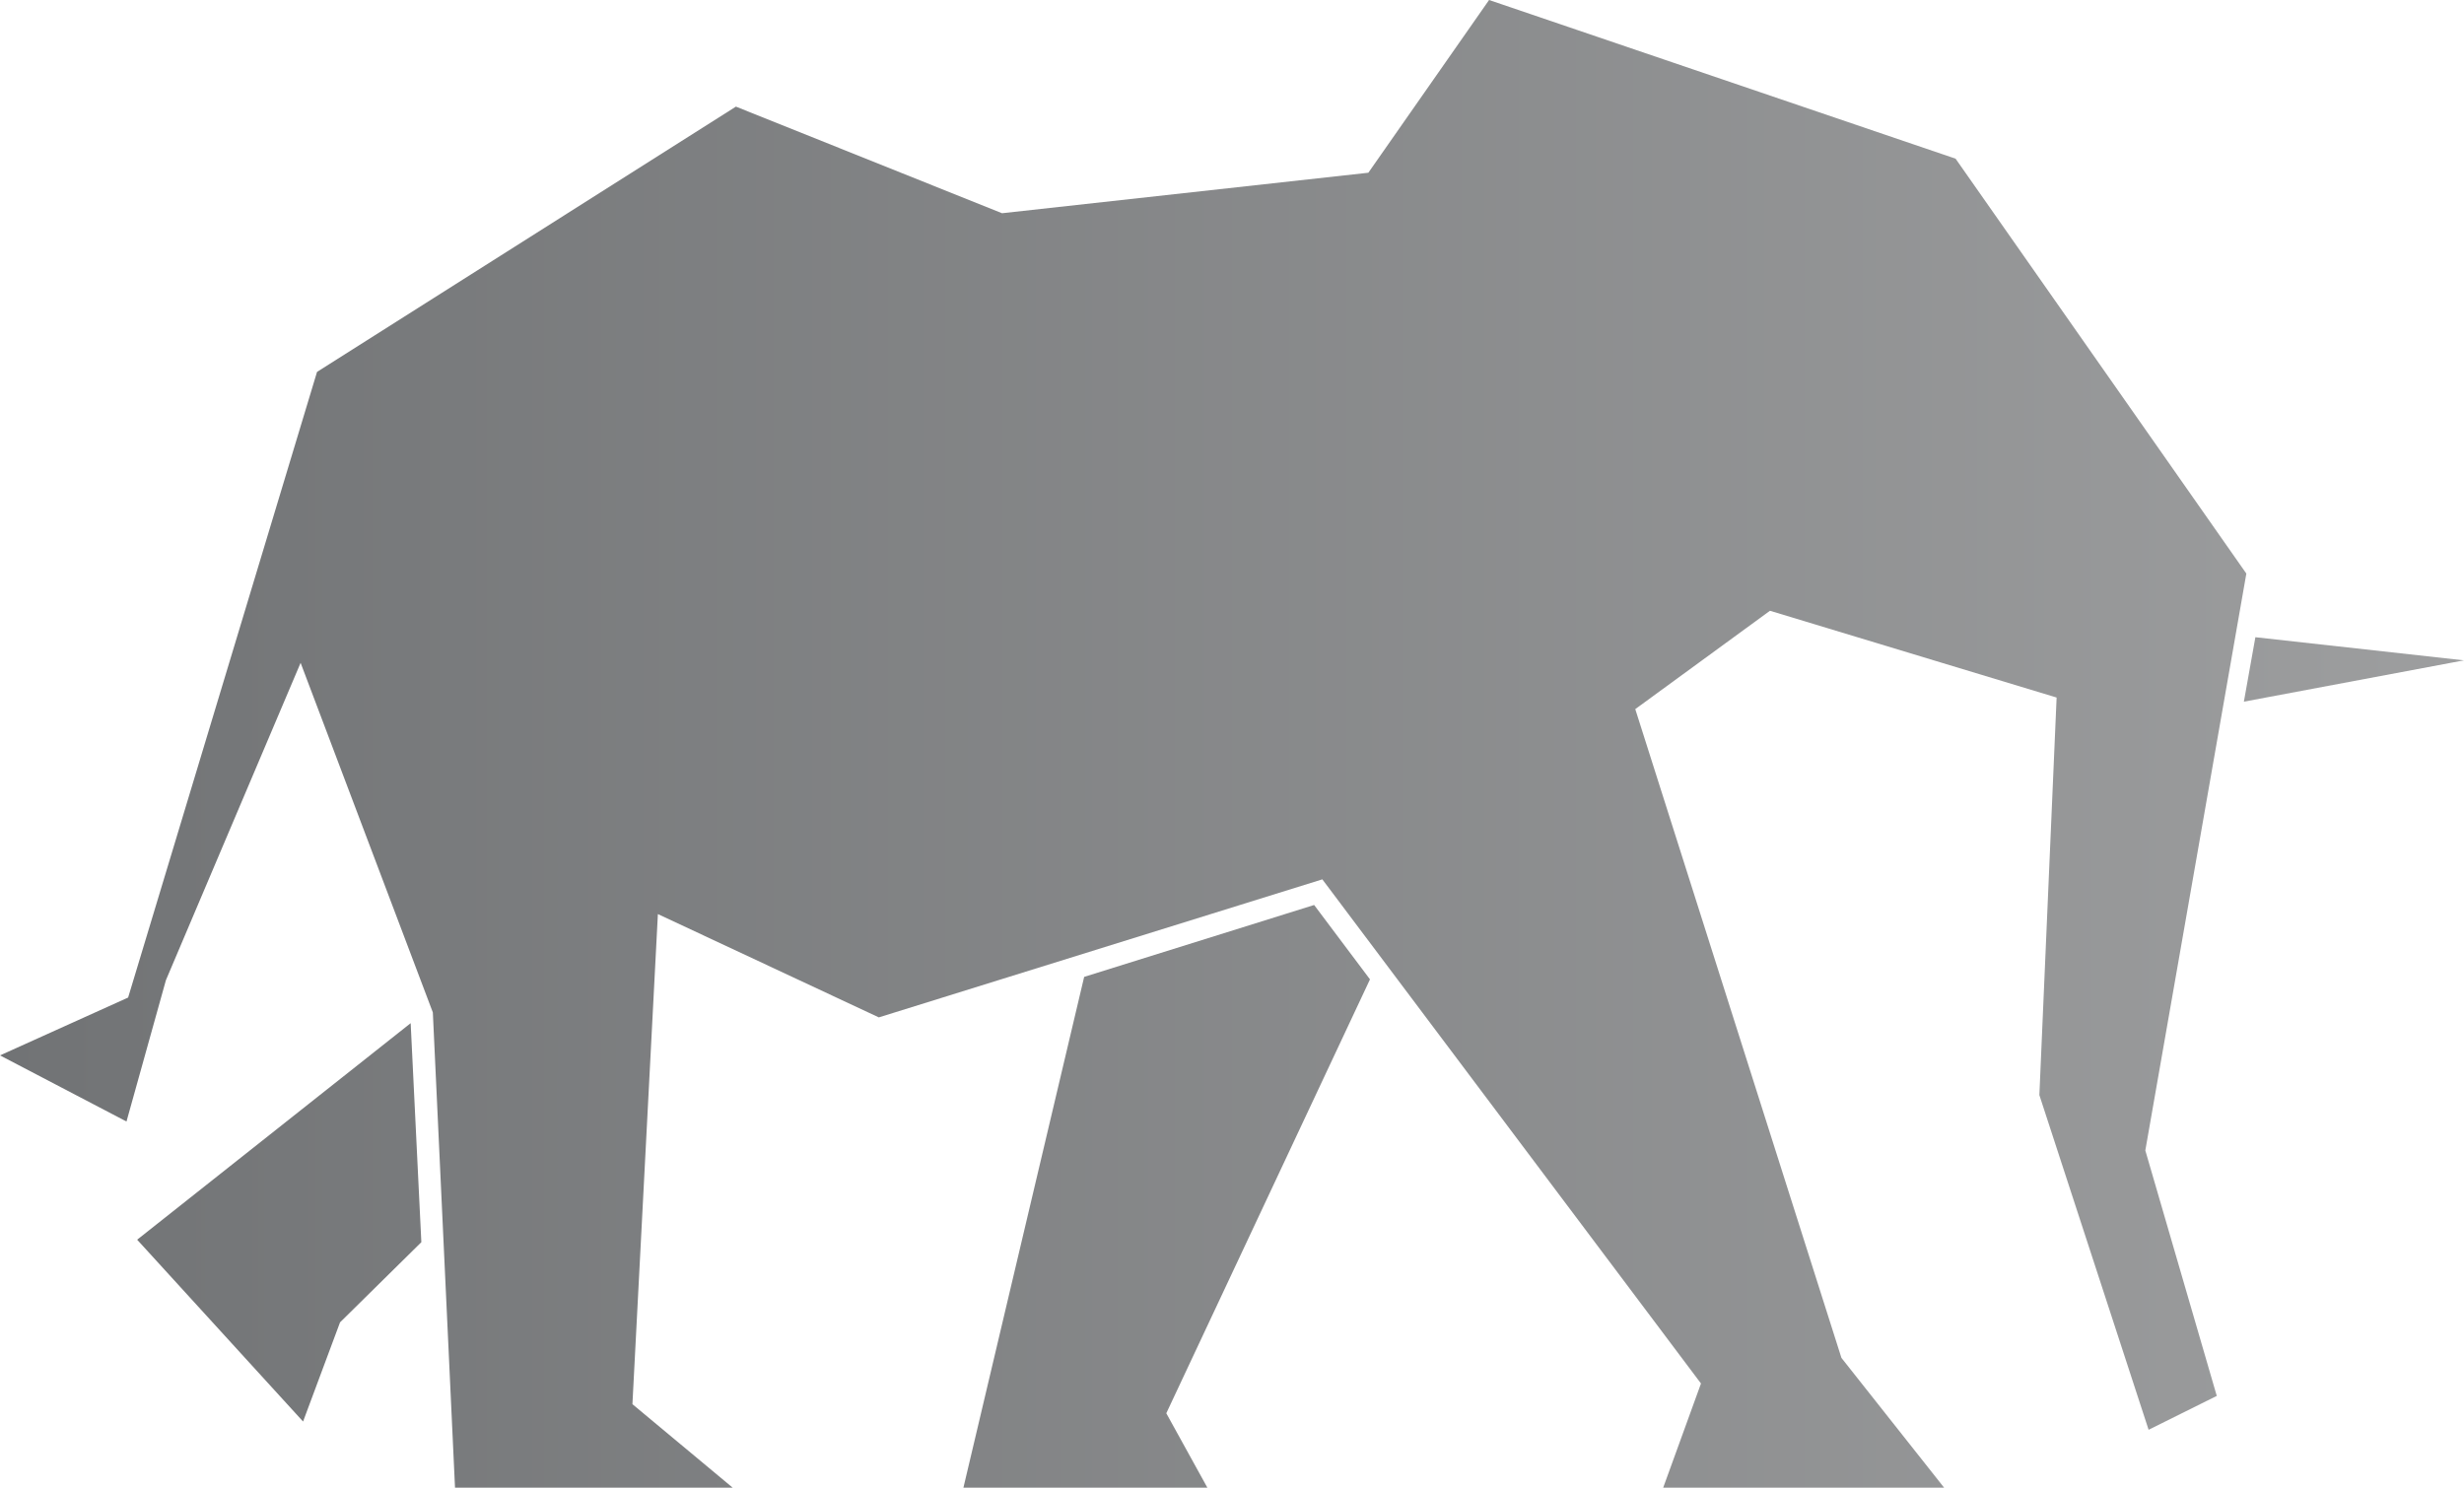
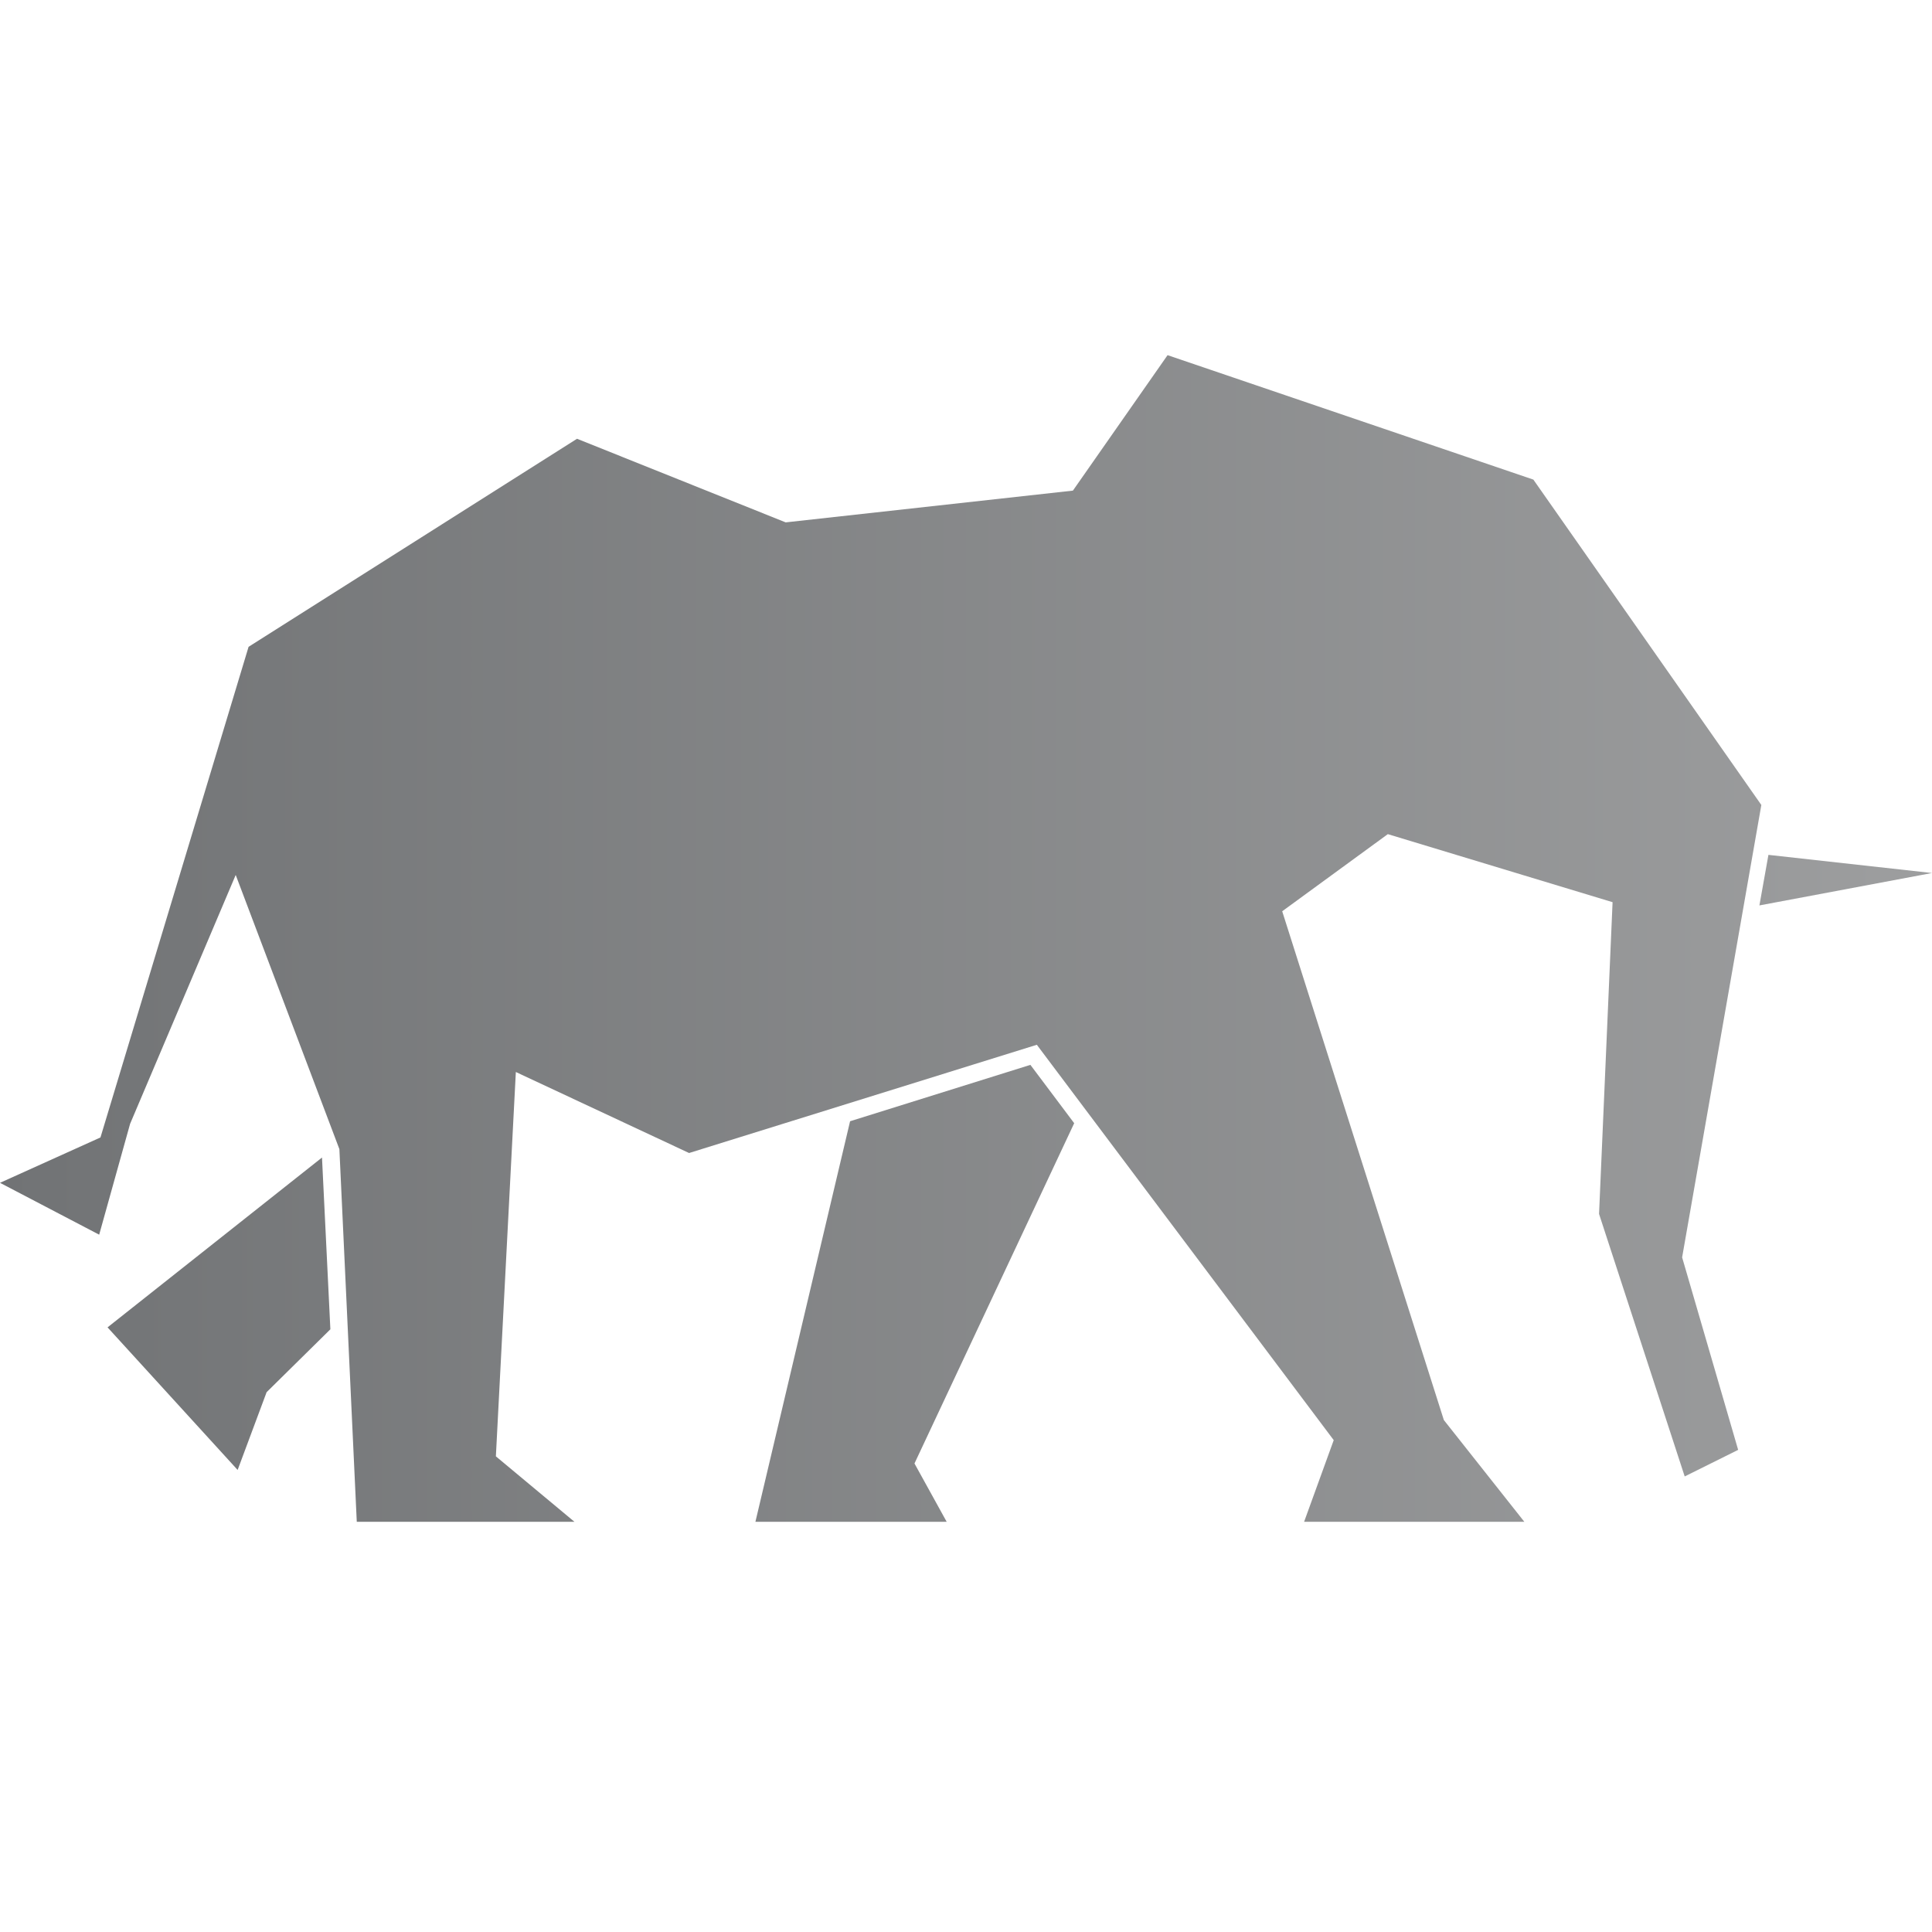
- <svg xmlns="http://www.w3.org/2000/svg" width="467" height="282" viewBox="0 0 467 282" fill="none">
-   <path fill-rule="evenodd" clip-rule="evenodd" d="M467 125.177L427.461 120.79L425.281 133.01L467 125.177ZM77.833 193.953L25.996 235L57.441 269.467L64.446 250.667L79.857 235.47L77.833 193.953ZM370.642 30.08L282.224 0L259.341 32.743L189.913 40.42L139.477 20.21L60.087 70.5L24.284 189.097L0 200.063L23.973 212.597L31.445 185.807L56.974 125.647L82.036 191.917L86.239 282H138.855L119.863 266.177L124.689 173.273L166.563 192.857L250.623 166.693L322.386 262.26L315.225 282H368.463L349.005 257.403L309.932 134.42L335.462 115.777L389.789 132.227L386.52 207.583L407.224 271.033L420.144 264.61L406.601 218.08L425.748 108.727L370.642 30.08ZM249.067 171.55L205.48 185.18L182.597 282H228.83L221.047 267.9L259.652 185.65L249.067 171.55Z" fill="url(#paint0_linear_13_18)" />
+ <svg xmlns="http://www.w3.org/2000/svg" version="1.1" width="512" height="512" viewBox="0 0 512 512" xml:space="preserve">
  <defs>
-     <linearGradient id="paint0_linear_13_18" x1="8.69855e-07" y1="141" x2="467" y2="141" gradientUnits="userSpaceOnUse">
-       <stop stop-color="#717375" />
-       <stop offset="1" stop-color="#9D9E9F" />
+ </defs>
+   <g transform="matrix(1 0 0 1 256 248.71)" id="8aaOWn8Ha7Vi_PvJ1OPhl">
+     <linearGradient id="SVGID_2" gradientUnits="userSpaceOnUse" gradientTransform="matrix(1 0 0 1 0 0)" x1="9.53674004282655e-7" y1="154.586" x2="512" y2="154.586">
+       <stop offset="0%" style="stop-color:rgb(113,115,117);stop-opacity: 1" />
+       <stop offset="100%" style="stop-color:rgb(157,158,159);stop-opacity: 1" />
    </linearGradient>
-   </defs>
+     <path style="stroke: none; stroke-width: 1; stroke-dasharray: none; stroke-linecap: butt; stroke-dashoffset: 0; stroke-linejoin: miter; stroke-miterlimit: 4; fill: url(#SVGID_2); fill-rule: evenodd; opacity: 1;" vector-effect="non-scaling-stroke" transform=" translate(-256, -154.59)" d="M 512 137.238 L 468.651 132.428 L 466.261 145.826 z M 85.333 212.641 L 28.501 257.644 L 62.976 295.433 L 70.656 274.821 L 87.552 258.16 z M 406.357 32.979 L 309.419 0 L 284.331 35.898 L 208.213 44.315 L 152.917 22.157 L 65.877 77.293 L 26.624 207.317 L 3.552713678800501e-15 219.34 L 26.283 233.082 L 34.475 203.711 L 62.464 137.754 L 89.941 210.41 L 94.549 309.173 L 152.235 309.173 L 131.413 291.826 L 136.704 189.97 L 182.613 211.441 L 274.773 182.756 L 353.451 287.531 L 345.6 309.173 L 403.968 309.173 L 382.635 282.206 L 339.797 147.374 L 367.787 126.935 L 427.349 144.969 L 423.765 227.586 L 446.464 297.151 L 460.629 290.109 L 445.781 239.095 L 466.773 119.206 z M 273.067 188.08 L 225.28 203.023 L 200.192 309.172 L 250.88 309.172 L 242.347 293.714 L 284.672 203.539 z" stroke-linecap="round" />
+   </g>
</svg>
